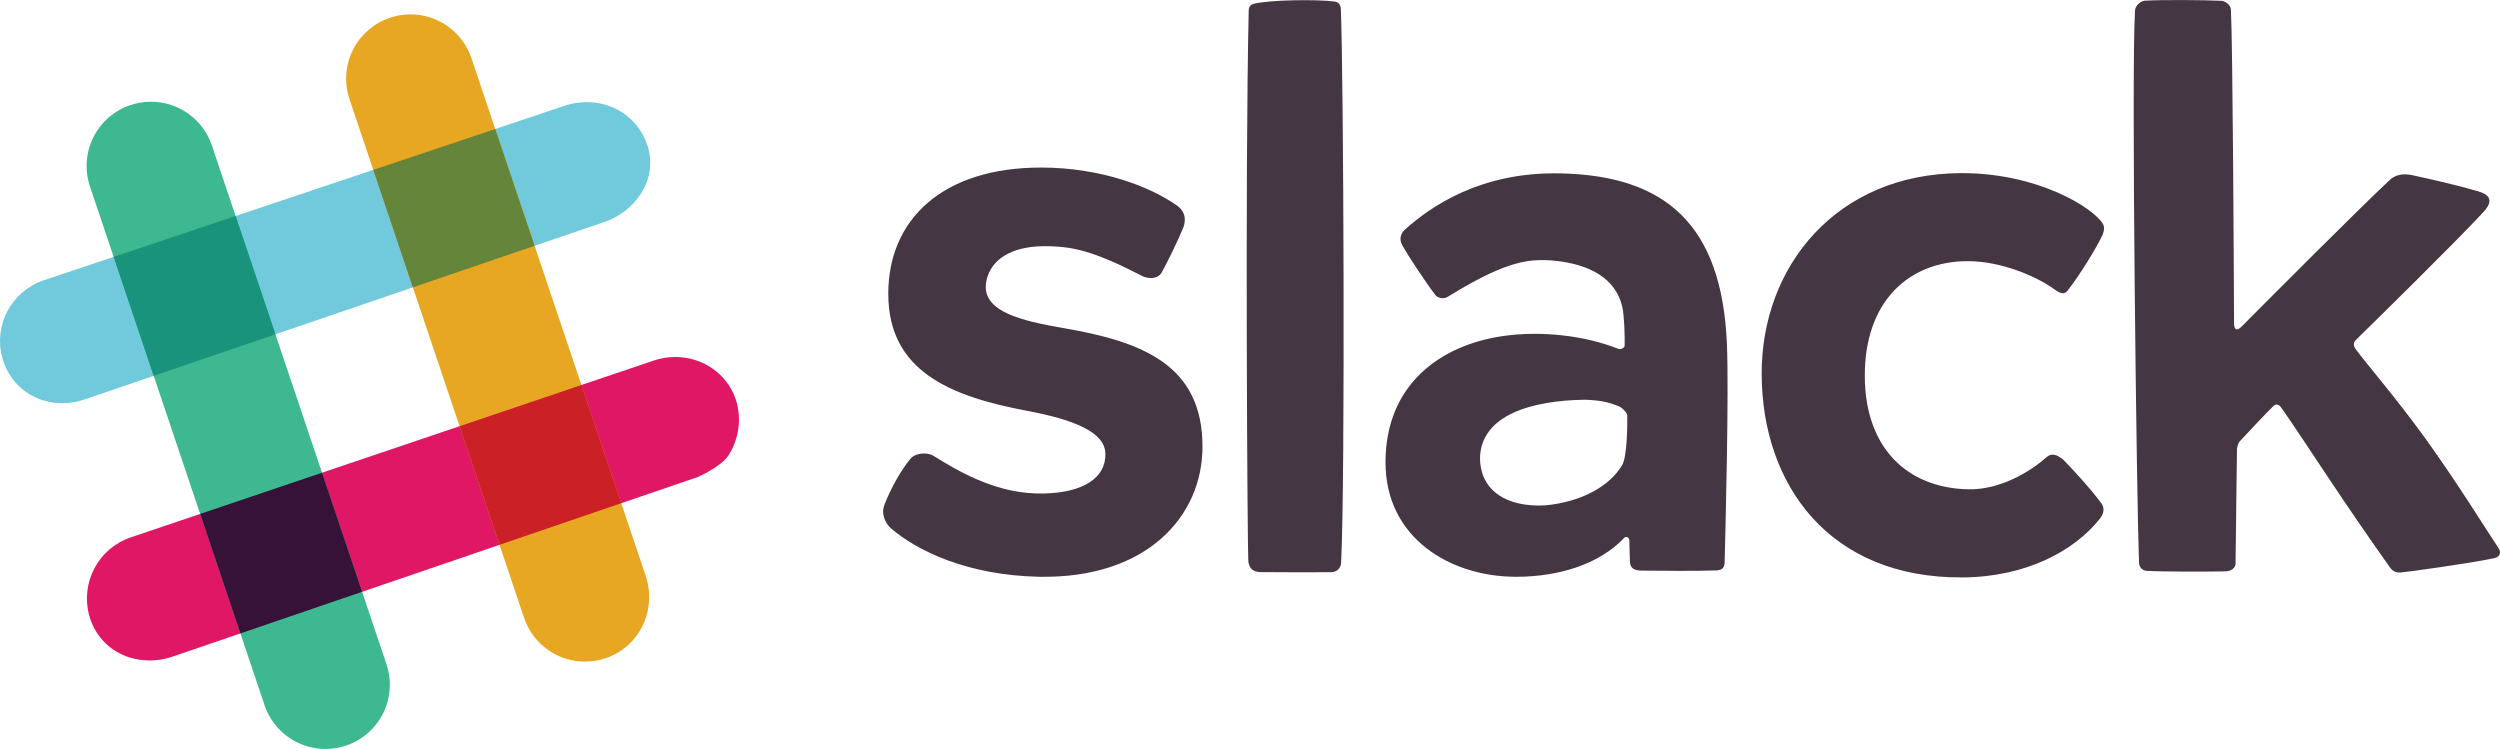
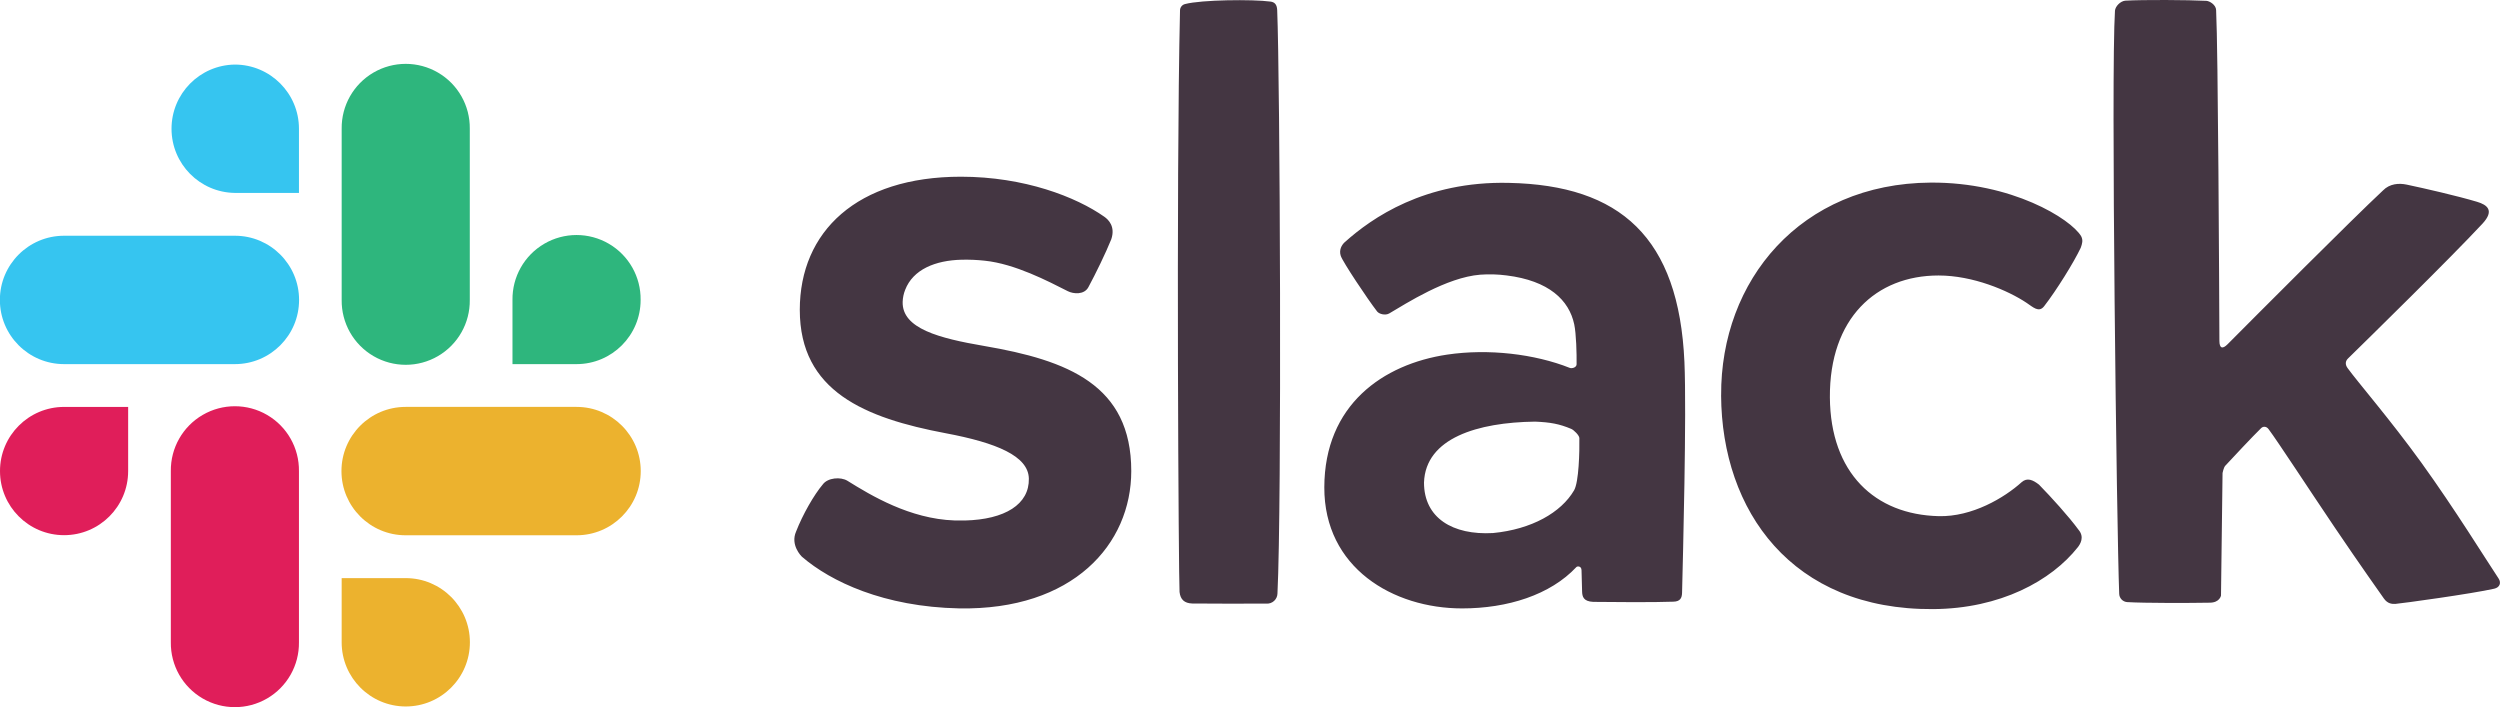
- <svg xmlns="http://www.w3.org/2000/svg" width="2500" height="749" viewBox="1.464 25.444 498.152 149.23">
-   <path fill="#443642" d="M178.463 83.987c0-14.818 10.804-25.165 30.438-25.165 11.98 0 21.783 3.825 27.094 7.572.76.535 2.116 1.833 1.303 4.247-1.042 2.6-2.953 6.51-4.324 9.05-.798 1.48-2.836 1.285-3.88.756-3.783-1.917-9.988-5.16-15.688-5.758a33.378 33.378 0 0 0-4.347-.188c-5.02.112-9.214 1.855-10.691 5.685a6.74 6.74 0 0 0-.477 2.274c-.138 5.047 6.886 6.872 15.395 8.334 15.819 2.71 27.787 7.348 27.787 23.63 0 13.827-10.989 26.323-32.52 25.94-14.194-.287-24.264-5.083-29.66-9.737-.184-.158-2.238-2.25-1.137-4.766 1.26-3.239 3.387-6.951 5.056-8.922.928-1.266 3.377-1.467 4.65-.678 4.448 2.764 11.768 7.196 20.206 7.49.666.023 1.326.027 1.974.01 7.59-.184 12.182-3.062 12.086-7.91-.082-4.271-6.1-6.766-15.683-8.572-15.284-2.879-27.58-7.917-27.58-23.292M317.316 105.086c-10.778.141-20.66 3.087-20.945 11.51-.003 6.684 5.419 9.967 13.029 9.537 7.3-.703 12.867-3.869 15.32-8.07.907-1.557 1.045-7.383.99-9.873-.014-.53-1.062-1.533-1.521-1.726-2.29-.965-3.985-1.263-6.874-1.38m-35.862-33.938c5.04-4.51 15.033-11.53 30.959-11.16 21.017.437 32.12 10.29 33.154 33.86.426 9.72-.28 36.832-.448 43.587-.025.969-.353 1.639-1.659 1.664-3.461.139-11.457.084-15.131.036-1.854-.09-2.069-1.01-2.093-1.973-.016-.63-.07-2.498-.109-4.021-.021-.808-.78-.785-.974-.578-4.93 5.264-13.004 7.806-21.59 7.806-13.05 0-26.06-7.677-26.02-22.88.04-15.57 11.08-23.25 23.208-25.061 7.766-1.156 16.52-.128 23.149 2.506.424.17 1.29-.076 1.297-.677.027-1.984-.069-5.765-.45-7.557-.973-4.566-4.782-8.24-12.784-9.23-1.648-.203-3.307-.27-4.968-.138-6.361.5-14.016 5.46-17.186 7.317-.746.436-1.914.117-2.292-.37-1.85-2.39-6.5-9.38-6.866-10.497-.366-1.114.15-2.052.801-2.638l.002.004zM352.496 100.13c-.125-21.715 15.005-40.034 39.573-40.195 15.33-.1 26.467 6.85 28.431 10.128.399.77.194 1.413-.082 2.188-1.298 2.74-4.576 8.034-6.912 11.034-.995 1.278-2.075.183-3.33-.652-3.483-2.32-10.101-5.157-16.614-5.157-11.816.002-20.615 8.104-20.517 23.01.092 14.304 8.52 22.165 20.558 22.45 6.293.158 12.39-3.459 15.67-6.422 1.03-.899 2.096-.449 3.273.471 2.31 2.361 5.623 6.006 7.46 8.515 1.203 1.394.303 2.758-.13 3.306-4.984 6.307-14.61 11.615-27.349 11.687-26.674.187-39.906-18.568-40.029-40.36M479.823 139.514c1.252-.094 14.613-1.938 18.714-2.877 1.018-.232 1.38-1.088.811-1.936-2.29-3.434-8.311-13.186-14.617-21.916-5.8-8.027-11.913-15.087-13.89-17.803-.482-.66-.456-1.31.069-1.822 3.761-3.68 19.493-19.105 25.408-25.475 2.29-2.478.915-3.544-1.03-4.123-3.757-1.12-9.834-2.516-13.29-3.245-1.457-.308-3.212-.2-4.486 1.11-5.914 5.515-23.963 23.63-29.351 29.045-.97.977-1.535.76-1.54-.636-.044-10.44-.25-55.138-.623-62.49-.026-.972-1.195-1.71-1.854-1.745-3.388-.177-11.947-.228-15.32-.03-.945.107-1.848 1.07-1.93 1.884-.778 11.756.33 98.054.792 110.126.033.873.683 1.55 1.512 1.599 3.365.195 11.688.182 15.574.109 1.912 0 2.146-1.344 2.146-1.344l.288-23.157s.197-1.03.516-1.37c1.37-1.475 5.16-5.537 6.776-7.107.388-.377 1-.35 1.396.183 1.92 2.59 7.395 11.01 12.47 18.53 4.663 6.908 9.016 13.039 9.32 13.472.702 1 1.522 1.04 2.14 1.021v-.003zM252.59 139.434c1.175.039 10.09.029 14.04.024 1.33.026 2.021-.981 2.065-1.87.839-16.926.48-97.512-.05-110.237-.044-1.1-.515-1.513-1.266-1.613-3.39-.454-13.024-.348-16.112.46-.604.157-.96.616-.979 1.206-.756 32.8-.246 108.42-.086 109.852.159 1.434.909 2.128 2.39 2.178h-.002z" />
-   <path fill="#70CADB" d="M13.997 105.78c-5.494.042-10.148-3.232-11.864-8.342a13.67 13.67 0 0 1-.178-.583c-1.87-6.544 1.756-13.39 8.255-15.582L114.45 46.35a14.128 14.128 0 0 1 3.807-.556c5.64-.044 10.422 3.302 12.18 8.52l.156.504c1.95 6.816-2.895 12.9-8.7 14.85-.004.003-1.06.36-103.662 35.391a13.49 13.49 0 0 1-4.234.721z" />
-   <path fill="#E01765" d="M31.372 157.045c-5.537.04-10.207-3.188-11.903-8.225a13.34 13.34 0 0 1-.18-.579c-1.896-6.622 1.726-13.54 8.247-15.735L131.78 97.263c1.347-.45 2.738-.68 4.137-.693 5.552-.042 10.43 3.35 12.151 8.444l.16.53c1.007 3.521.412 7.478-1.59 10.601-1.492 2.322-6.198 4.366-6.198 4.366L35.8 156.29a14.356 14.356 0 0 1-4.428.757v-.002z" />
-   <path fill="#E8A723" d="M118.148 157.268a12.798 12.798 0 0 1-12.255-8.723l-34.79-103.34-.174-.58c-1.885-6.59 1.74-13.464 8.237-15.654 1.3-.437 2.644-.665 3.997-.677 2.01-.015 3.955.438 5.787 1.343a12.772 12.772 0 0 1 6.449 7.392l34.787 103.331.101.332c1.954 6.842-1.663 13.72-8.16 15.91a12.935 12.935 0 0 1-3.979.666z" />
-   <path fill="#3EB890" d="M66.435 174.674a12.803 12.803 0 0 1-12.26-8.73L19.394 62.608a12.797 12.797 0 0 1 8.051-16.23 12.96 12.96 0 0 1 3.985-.668 12.796 12.796 0 0 1 12.257 8.723l34.782 103.34a12.797 12.797 0 0 1-8.06 16.233 12.88 12.88 0 0 1-3.978.667h.004z" />
-   <path fill="#CC2027" d="M100.997 133.996l24.258-8.294-7.93-23.55-24.286 8.207 7.958 23.637z" />
-   <path fill="#361238" d="M49.364 151.65l24.256-8.293-7.99-23.73-24.28 8.21 8.014 23.813z" />
-   <path fill="#65863A" d="M83.727 82.7l24.26-8.283-7.837-23.275-24.305 8.143L83.727 82.7z" />
-   <path fill="#1A937D" d="M32.088 100.33l24.26-8.283-7.933-23.572-24.305 8.142 7.978 23.713z" />
+ <svg xmlns="http://www.w3.org/2000/svg" id="Capa_1" data-name="Capa 1" viewBox="0 0 2369.89 669.71">
+   <defs>
+     <style>.cls-1{fill:#443642;}.cls-2{fill:#36c5f0;}.cls-2,.cls-3,.cls-4,.cls-5{fill-rule:evenodd;}.cls-3{fill:#2eb67d;}.cls-4{fill:#ecb22e;}.cls-5{fill:#e01e5a;}</style>
+   </defs>
+   <path class="cls-1" d="M888.28,293.84c0-74.36,54.22-126.29,152.75-126.29,60.12,0,109.32,19.2,136,38,3.81,2.69,10.61,9.2,6.53,21.31-5.23,13-14.82,32.68-21.7,45.42-4,7.43-14.23,6.45-19.47,3.8-19-9.62-50.12-25.9-78.73-28.9a167.24,167.24,0,0,0-21.81-.94c-25.2.56-46.25,9.31-53.66,28.53a33.77,33.77,0,0,0-2.39,11.41c-.69,25.33,34.56,34.49,77.26,41.82,79.39,13.6,139.45,36.88,139.45,118.59,0,69.39-55.15,132.1-163.2,130.18-71.24-1.44-121.77-25.51-148.85-48.86-.93-.8-11.24-11.29-5.71-23.92,6.32-16.26,17-34.89,25.37-44.78,4.66-6.35,16.95-7.36,23.34-3.4,22.32,13.87,59.06,36.11,101.4,37.59,3.35.11,6.66.13,9.91.05,38.09-.92,61.14-15.37,60.66-39.7-.42-21.43-30.62-33.95-78.71-43C950,396.29,888.29,371,888.29,293.84m696.83,105.89c-54.09.71-103.68,15.49-105.11,57.76,0,33.55,27.19,50,65.38,47.86,36.64-3.52,64.58-19.41,76.89-40.5,4.55-7.81,5.24-37.05,5-49.54-.07-2.66-5.33-7.7-7.63-8.67-11.49-4.84-20-6.33-34.5-6.92m-180-170.32c25.29-22.63,75.44-57.87,155.37-56C1666,175.58,1721.7,225,1726.89,343.32c2.14,48.78-1.4,184.84-2.25,218.74-.12,4.87-1.77,8.23-8.32,8.35-17.37.7-57.5.43-75.94.18-9.3-.45-10.38-5.06-10.5-9.9-.08-3.16-.35-12.53-.55-20.18-.1-4-3.91-3.94-4.89-2.9-24.74,26.42-65.26,39.18-108.35,39.18-65.49,0-130.78-38.53-130.58-114.83.2-78.14,55.61-116.68,116.47-125.77,39-5.8,82.91-.64,116.18,12.58,2.12.85,6.47-.38,6.5-3.4.14-9.95-.34-28.93-2.25-37.92-4.89-22.92-24-41.36-64.16-46.32a123.65,123.65,0,0,0-24.93-.7c-31.93,2.51-70.34,27.4-86.25,36.72-3.75,2.19-9.61.59-11.5-1.85-9.29-12-32.62-47.08-34.46-52.68s.75-10.3,4-13.24v0Zm356.53,145.46c-.63-109,75.3-200.92,198.6-201.72,76.93-.51,132.83,34.37,142.68,50.82,2,3.87,1,7.09-.41,11-6.51,13.75-23,40.32-34.69,55.38-5,6.41-10.41.92-16.71-3.27-17.48-11.65-50.69-25.88-83.38-25.88-59.3,0-103.45,40.67-103,115.47.46,71.79,42.76,111.24,103.17,112.67,31.58.79,62.18-17.36,78.64-32.23,5.17-4.51,10.52-2.25,16.43,2.36,11.59,11.85,28.21,30.15,37.43,42.74,6,7,1.52,13.84-.65,16.59-25,31.65-73.32,58.29-137.25,58.65-133.87.94-200.27-93.18-200.89-202.55m639,197.64c6.28-.47,73.33-9.73,93.91-14.44,5.11-1.17,6.93-5.46,4.07-9.72-11.49-17.23-41.7-66.17-73.35-110-29.11-40.29-59.79-75.72-69.71-89.35-2.42-3.31-2.29-6.57.35-9.14,18.87-18.47,97.82-95.88,127.51-127.85,11.49-12.44,4.59-17.79-5.17-20.69-18.86-5.62-49.35-12.63-66.7-16.29-7.31-1.54-16.12-1-22.51,5.57-29.68,27.68-120.26,118.59-147.3,145.77-4.87,4.9-7.7,3.81-7.73-3.19-.22-52.4-1.25-276.72-3.12-313.61-.14-4.88-6-8.59-9.31-8.76-17-.89-60-1.15-76.88-.15-4.75.54-9.28,5.37-9.69,9.45-3.9,59,1.66,492.09,4,552.68a8.14,8.14,0,0,0,7.58,8c16.89,1,58.66.91,78.16.55,9.6,0,10.77-6.75,10.77-6.75L2237,448.42s1-5.17,2.59-6.88c6.87-7.4,25.89-27.78,34-35.66,1.95-1.9,5-1.76,7,.91,9.63,13,37.11,55.26,62.58,93,23.4,34.67,45.25,65.43,46.77,67.61,3.53,5,7.64,5.22,10.74,5.12Zm-1140.38-.4c5.89.19,50.64.14,70.46.12a9.83,9.83,0,0,0,10.36-9.39c4.21-84.94,2.41-489.37-.25-553.23-.22-5.52-2.58-7.59-6.35-8.09-17-2.28-65.36-1.75-80.86,2.31a6.22,6.22,0,0,0-4.91,6.05c-3.8,164.61-1.24,544.11-.44,551.29s4.57,10.68,12,10.94Z" transform="translate(-130.12 -0.04)" />
+   <path class="cls-2" d="M352.78,61.25a60.84,60.84,0,0,0,0,121.67h60.74V122.11a60.83,60.83,0,0,0-60.76-60.86h0m0,162.26H190.86a60.85,60.85,0,0,0,0,121.7H352.78a60.85,60.85,0,0,0,0-121.7Z" transform="translate(-130.12 -0.04)" />
+   <path class="cls-3" d="M737.4,284.35a60.74,60.74,0,1,0-121.47,0v60.86h60.73A60.79,60.79,0,0,0,737.4,284.35Zm-161.94,0V122.09a60.73,60.73,0,1,0-121.45,0V284.35a60.73,60.73,0,1,0,121.45,0Z" transform="translate(-130.12 -0.04)" />
+   <path class="cls-4" d="M514.72,669.75a60.84,60.84,0,0,0,0-121.68H454v60.84A60.83,60.83,0,0,0,514.72,669.75Zm0-162.29H676.66a60.85,60.85,0,0,0,0-121.7h-162a60.85,60.85,0,0,0,0,121.7Z" transform="translate(-130.12 -0.04)" />
+   <path class="cls-5" d="M130.12,446.62a60.74,60.74,0,1,0,121.48,0V385.78H190.86A60.79,60.79,0,0,0,130.12,446.62Zm161.94,0V608.88a60.73,60.73,0,1,0,121.45,0V446.67a60.73,60.73,0,1,0-121.45-.05h0" transform="translate(-130.12 -0.04)" />
</svg>
